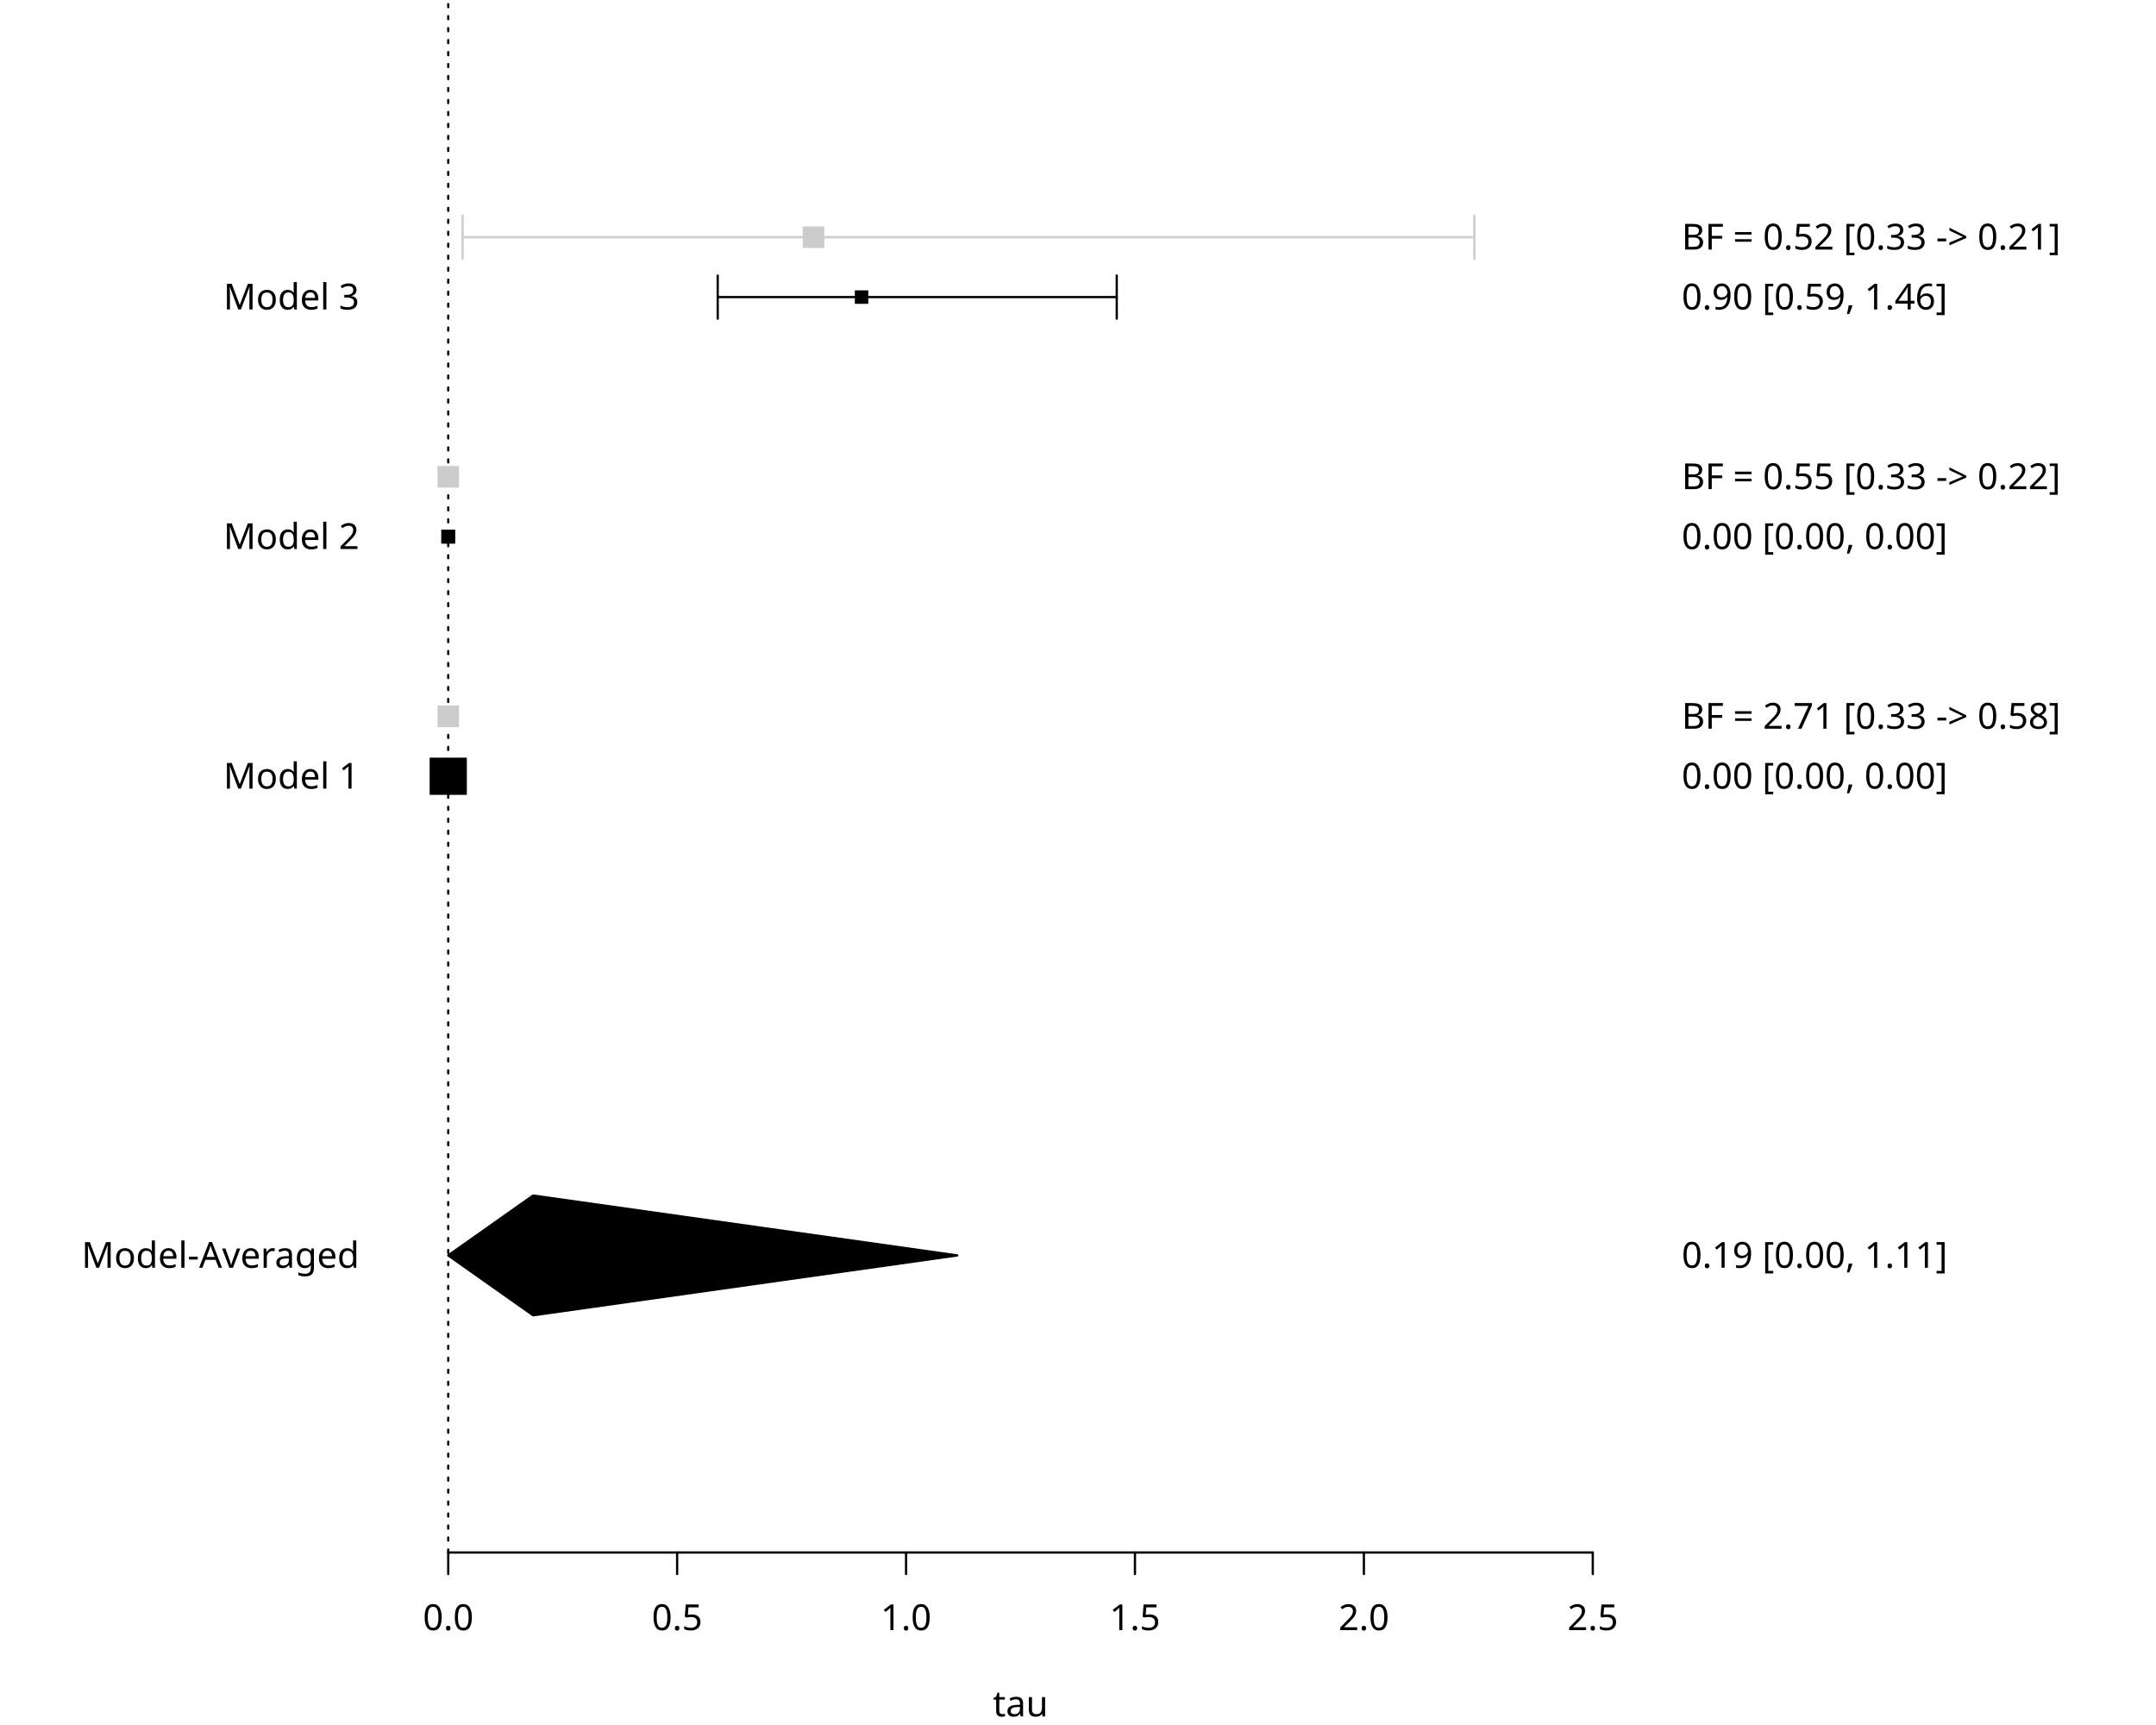
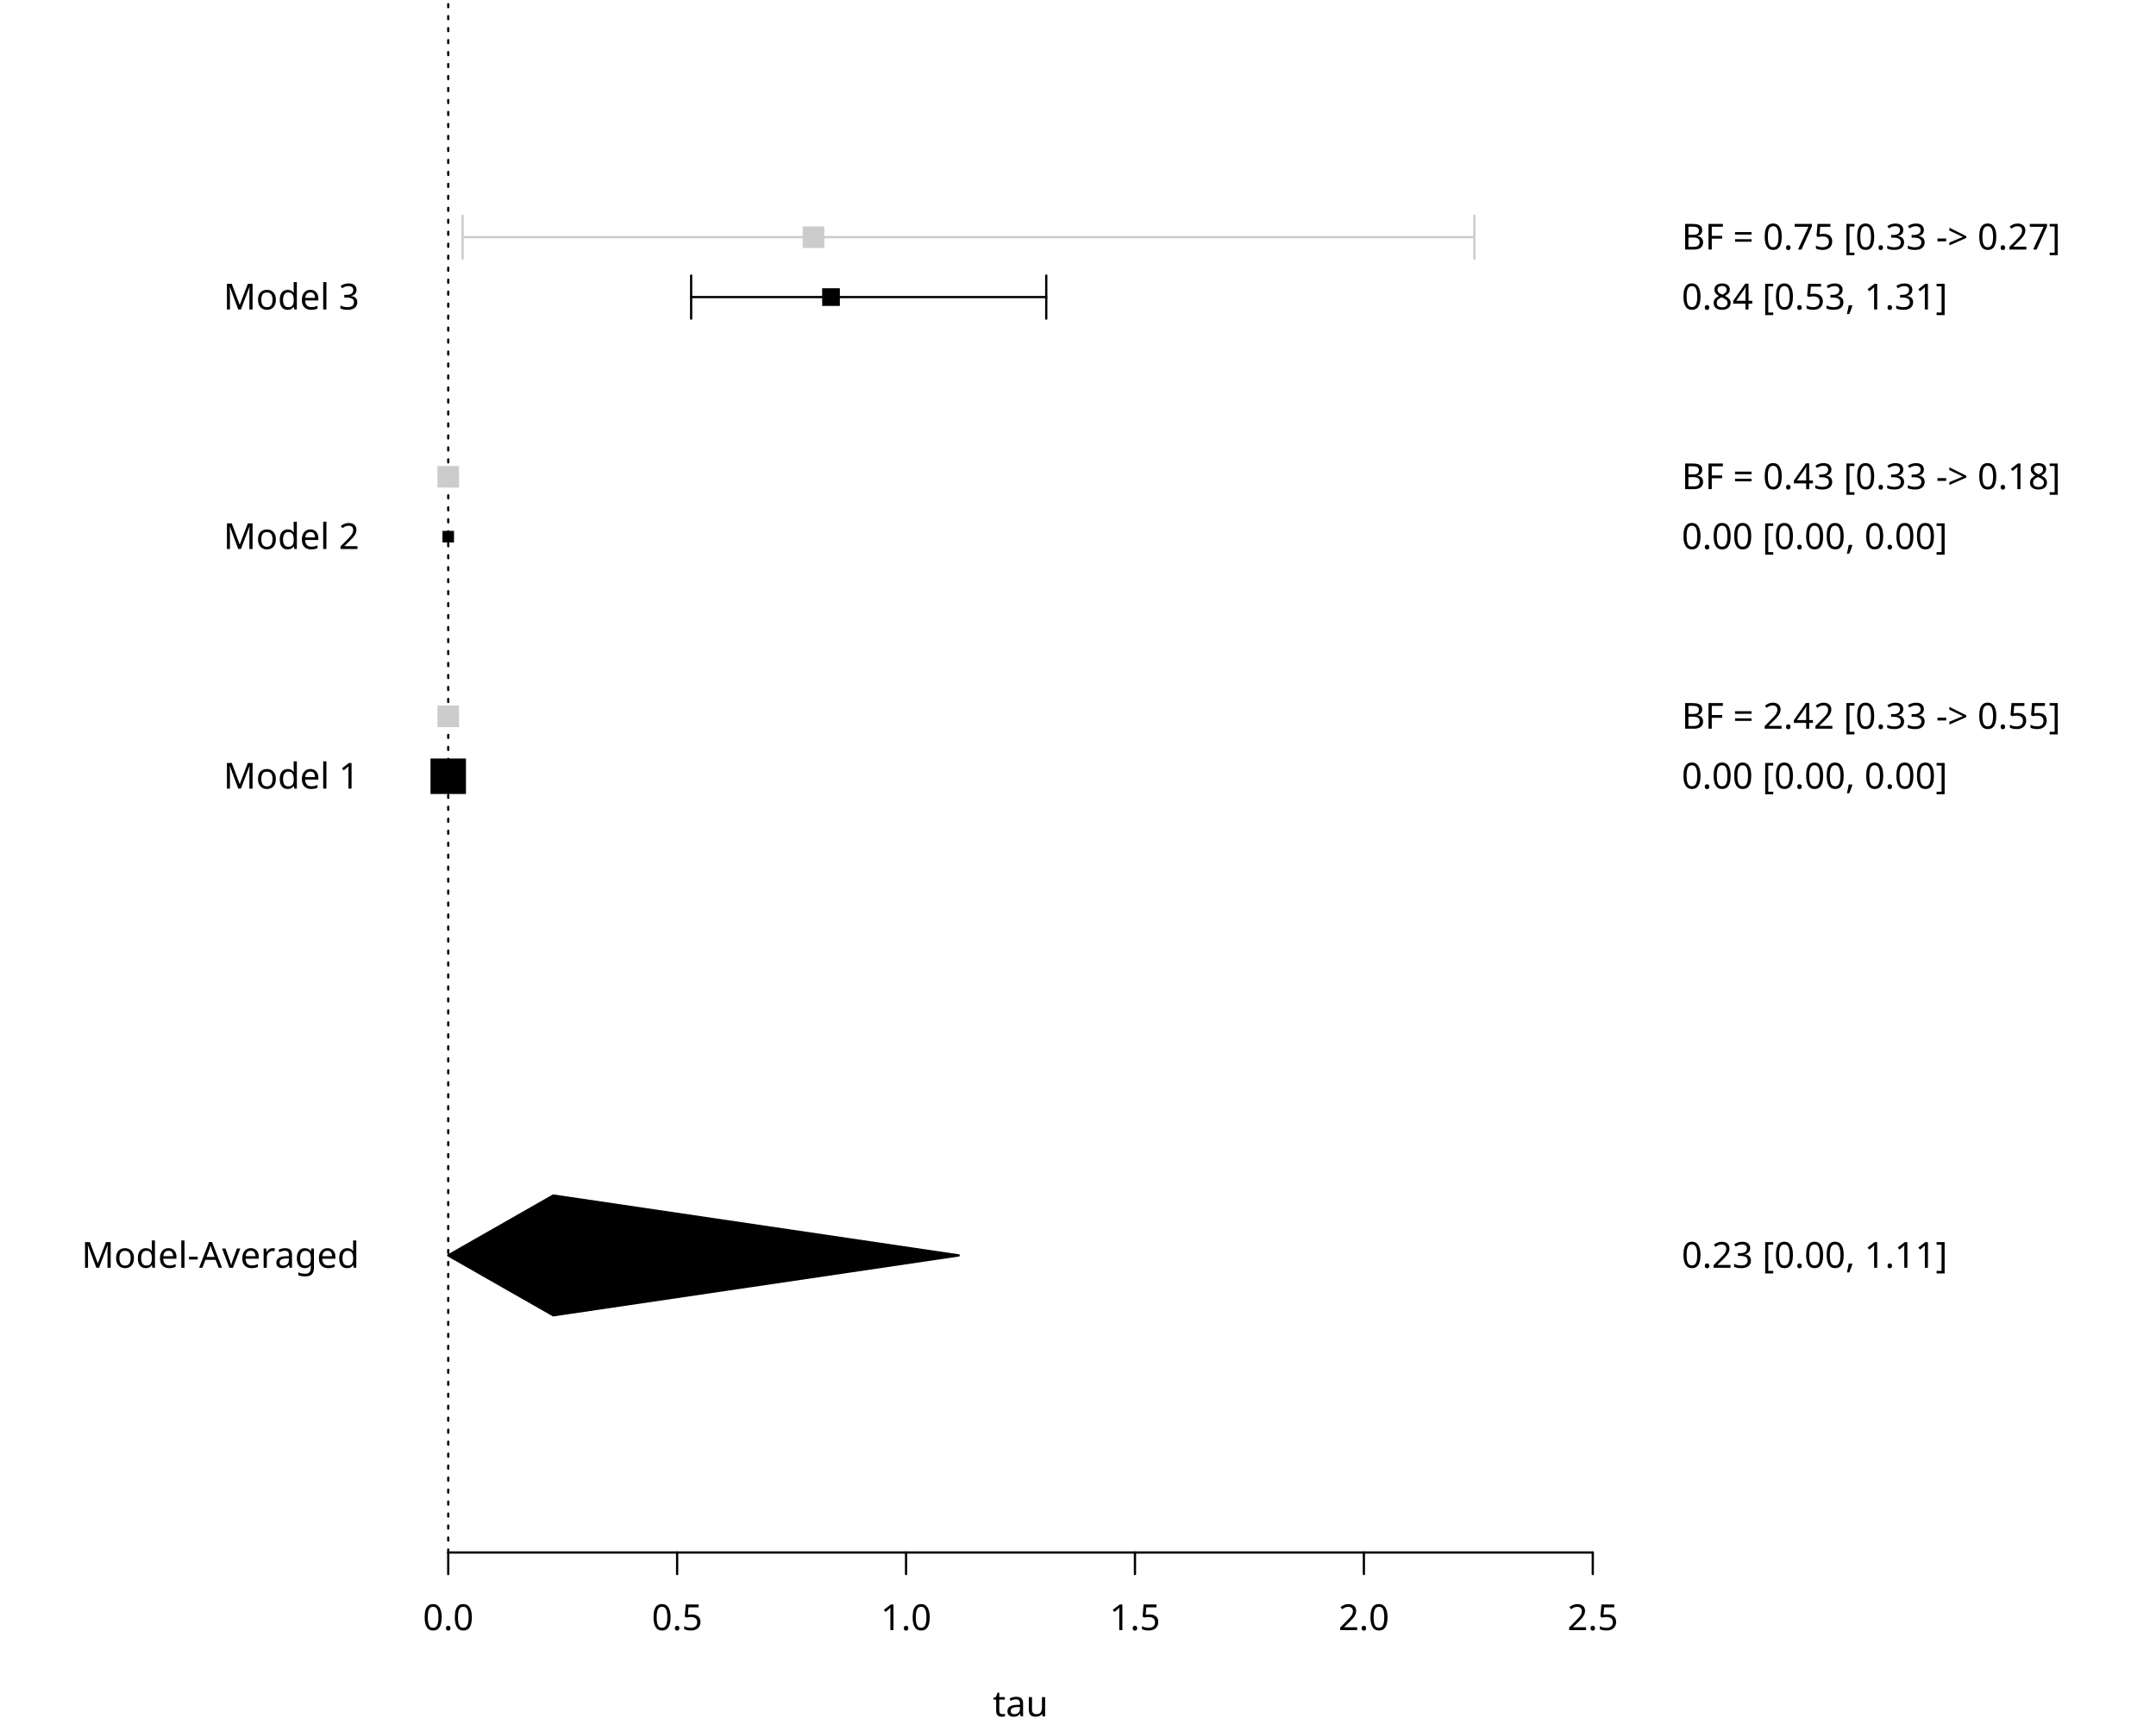
<svg xmlns="http://www.w3.org/2000/svg" class="svglite" data-engine-version="2.0" width="720.00pt" height="576.00pt" viewBox="0 0 720.00 576.00">
  <defs>
    <style type="text/css">
    .svglite line, .svglite polyline, .svglite polygon, .svglite path, .svglite rect, .svglite circle {
      fill: none;
      stroke: #000000;
      stroke-linecap: round;
      stroke-linejoin: round;
      stroke-miterlimit: 10.00;
    }
  </style>
  </defs>
  <rect width="100%" height="100%" style="stroke: none; fill: #FFFFFF;" />
  <defs>
    <clipPath id="cpMC4wMHw3MjAuMDB8MC4wMHw1NzYuMDA=">
      <rect x="0.00" y="0.00" width="720.00" height="576.00" />
    </clipPath>
  </defs>
  <g clip-path="url(#cpMC4wMHw3MjAuMDB8MC4wMHw1NzYuMDA=)">
    <line x1="149.69" y1="518.40" x2="531.91" y2="518.40" style="stroke-width: 0.75;" />
    <line x1="149.69" y1="518.40" x2="149.69" y2="525.60" style="stroke-width: 0.75;" />
    <line x1="226.13" y1="518.40" x2="226.13" y2="525.60" style="stroke-width: 0.75;" />
    <line x1="302.58" y1="518.40" x2="302.58" y2="525.60" style="stroke-width: 0.75;" />
    <line x1="379.02" y1="518.40" x2="379.02" y2="525.60" style="stroke-width: 0.75;" />
    <line x1="455.47" y1="518.40" x2="455.47" y2="525.60" style="stroke-width: 0.75;" />
    <line x1="531.91" y1="518.40" x2="531.91" y2="525.60" style="stroke-width: 0.75;" />
    <text x="149.69" y="544.32" text-anchor="middle" style="font-size: 12.00px; font-family: sans;" textLength="16.68px" lengthAdjust="spacingAndGlyphs">0.0</text>
    <text x="226.13" y="544.32" text-anchor="middle" style="font-size: 12.00px; font-family: sans;" textLength="16.68px" lengthAdjust="spacingAndGlyphs">0.5</text>
    <text x="302.58" y="544.32" text-anchor="middle" style="font-size: 12.00px; font-family: sans;" textLength="16.68px" lengthAdjust="spacingAndGlyphs">1.0</text>
    <text x="379.02" y="544.32" text-anchor="middle" style="font-size: 12.00px; font-family: sans;" textLength="16.68px" lengthAdjust="spacingAndGlyphs">1.5</text>
    <text x="455.47" y="544.32" text-anchor="middle" style="font-size: 12.00px; font-family: sans;" textLength="16.68px" lengthAdjust="spacingAndGlyphs">2.0</text>
    <text x="531.91" y="544.32" text-anchor="middle" style="font-size: 12.00px; font-family: sans;" textLength="16.68px" lengthAdjust="spacingAndGlyphs">2.5</text>
    <text x="340.80" y="573.12" text-anchor="middle" style="font-size: 12.00px; font-family: sans;" textLength="16.68px" lengthAdjust="spacingAndGlyphs">tau</text>
    <line x1="134.40" y1="419.20" x2="134.40" y2="99.20" style="stroke-width: 0.75; stroke: none;" />
    <line x1="134.40" y1="419.20" x2="127.20" y2="419.20" style="stroke-width: 0.75; stroke: none;" />
    <line x1="134.40" y1="259.20" x2="127.20" y2="259.20" style="stroke-width: 0.75; stroke: none;" />
    <line x1="134.40" y1="179.20" x2="127.20" y2="179.20" style="stroke-width: 0.75; stroke: none;" />
    <line x1="134.40" y1="99.20" x2="127.20" y2="99.20" style="stroke-width: 0.75; stroke: none;" />
    <text x="120.00" y="423.33" text-anchor="end" style="font-size: 12.00px; font-family: sans;" textLength="88.06px" lengthAdjust="spacingAndGlyphs">Model-Averaged</text>
    <text x="120.00" y="263.33" text-anchor="end" style="font-size: 12.00px; font-family: sans;" textLength="42.70px" lengthAdjust="spacingAndGlyphs">Model 1</text>
    <text x="120.00" y="183.33" text-anchor="end" style="font-size: 12.00px; font-family: sans;" textLength="42.70px" lengthAdjust="spacingAndGlyphs">Model 2</text>
    <text x="120.00" y="103.33" text-anchor="end" style="font-size: 12.00px; font-family: sans;" textLength="42.70px" lengthAdjust="spacingAndGlyphs">Model 3</text>
    <line x1="547.20" y1="419.20" x2="547.20" y2="79.20" style="stroke-width: 0.75; stroke: none;" />
    <line x1="547.20" y1="419.20" x2="554.40" y2="419.20" style="stroke-width: 0.75; stroke: none;" />
    <line x1="547.20" y1="259.20" x2="554.40" y2="259.20" style="stroke-width: 0.75; stroke: none;" />
    <line x1="547.20" y1="239.20" x2="554.40" y2="239.20" style="stroke-width: 0.75; stroke: none;" />
    <line x1="547.20" y1="179.20" x2="554.40" y2="179.20" style="stroke-width: 0.75; stroke: none;" />
    <line x1="547.20" y1="159.20" x2="554.40" y2="159.20" style="stroke-width: 0.75; stroke: none;" />
    <line x1="547.20" y1="99.20" x2="554.40" y2="99.20" style="stroke-width: 0.75; stroke: none;" />
    <line x1="547.20" y1="79.20" x2="554.40" y2="79.20" style="stroke-width: 0.75; stroke: none;" />
-     <text x="561.60" y="423.33" style="font-size: 12.00px; font-family: sans;" textLength="86.74px" lengthAdjust="spacingAndGlyphs">0.19 [0.00, 1.11]</text>
+     <text x="561.60" y="423.33" style="font-size: 12.00px; font-family: sans;" textLength="86.74px" lengthAdjust="spacingAndGlyphs">0.23 [0.00, 1.11]</text>
    <text x="561.60" y="263.33" style="font-size: 12.00px; font-family: sans;" textLength="86.74px" lengthAdjust="spacingAndGlyphs">0.00 [0.00, 0.00]</text>
-     <text x="561.60" y="243.33" style="font-size: 12.00px; font-family: sans;" textLength="126.76px" lengthAdjust="spacingAndGlyphs">BF = 2.71 [0.33 -&gt; 0.58]</text>
+     <text x="561.60" y="243.33" style="font-size: 12.00px; font-family: sans;" textLength="126.76px" lengthAdjust="spacingAndGlyphs">BF = 2.42 [0.33 -&gt; 0.55]</text>
    <text x="561.60" y="183.33" style="font-size: 12.00px; font-family: sans;" textLength="86.74px" lengthAdjust="spacingAndGlyphs">0.00 [0.00, 0.00]</text>
-     <text x="561.60" y="163.33" style="font-size: 12.00px; font-family: sans;" textLength="126.76px" lengthAdjust="spacingAndGlyphs">BF = 0.55 [0.33 -&gt; 0.22]</text>
-     <text x="561.60" y="103.33" style="font-size: 12.00px; font-family: sans;" textLength="86.74px" lengthAdjust="spacingAndGlyphs">0.90 [0.59, 1.46]</text>
-     <text x="561.60" y="83.33" style="font-size: 12.00px; font-family: sans;" textLength="126.76px" lengthAdjust="spacingAndGlyphs">BF = 0.52 [0.33 -&gt; 0.21]</text>
+     <text x="561.60" y="163.33" style="font-size: 12.00px; font-family: sans;" textLength="126.76px" lengthAdjust="spacingAndGlyphs">BF = 0.43 [0.33 -&gt; 0.18]</text>
+     <text x="561.60" y="103.33" style="font-size: 12.00px; font-family: sans;" textLength="86.74px" lengthAdjust="spacingAndGlyphs">0.84 [0.53, 1.31]</text>
+     <text x="561.60" y="83.33" style="font-size: 12.00px; font-family: sans;" textLength="126.76px" lengthAdjust="spacingAndGlyphs">BF = 0.75 [0.33 -&gt; 0.27]</text>
  </g>
  <defs>
    <clipPath id="cpMTM0LjQwfDU0Ny4yMHwwLjAwfDUxOC40MA==">
      <rect x="134.40" y="0.00" width="412.80" height="518.40" />
    </clipPath>
  </defs>
  <g clip-path="url(#cpMTM0LjQwfDU0Ny4yMHwwLjAwfDUxOC40MA==)">
    <line x1="149.69" y1="518.40" x2="149.69" y2="0.00" style="stroke-width: 0.75; stroke-dasharray: 1.00,3.00;" />
-     <line x1="239.68" y1="99.20" x2="372.94" y2="99.20" style="stroke-width: 0.75;" />
-     <polyline points="239.68,92.00 239.68,99.20 239.68,106.40 " style="stroke-width: 0.75;" />
-     <polyline points="372.94,106.40 372.94,99.20 372.94,92.00 " style="stroke-width: 0.75;" />
-     <polygon points="143.48,265.41 155.90,265.41 155.90,252.99 143.48,252.99 " style="stroke-width: 0.75; stroke: none; fill: #000000;" />
-     <polygon points="147.35,181.54 152.03,181.54 152.03,176.86 147.35,176.86 " style="stroke-width: 0.75; stroke: none; fill: #000000;" />
-     <polygon points="285.47,101.45 289.96,101.45 289.96,96.95 285.47,96.95 " style="stroke-width: 0.75; stroke: none; fill: #000000;" />
+     <line x1="230.81" y1="99.20" x2="349.40" y2="99.20" style="stroke-width: 0.75;" />
+     <polyline points="230.81,92.00 230.81,99.20 230.81,106.40 " style="stroke-width: 0.75;" />
+     <polyline points="349.40,106.40 349.40,99.20 349.40,92.00 " style="stroke-width: 0.75;" />
+     <polygon points="143.77,265.12 155.61,265.12 155.61,253.28 143.77,253.28 " style="stroke-width: 0.75; stroke: none; fill: #000000;" />
+     <polygon points="147.76,181.13 151.62,181.13 151.62,177.27 147.76,177.27 " style="stroke-width: 0.75; stroke: none; fill: #000000;" />
+     <polygon points="274.56,102.15 280.47,102.15 280.47,96.25 274.56,96.25 " style="stroke-width: 0.75; stroke: none; fill: #000000;" />
    <line x1="154.48" y1="79.20" x2="492.37" y2="79.20" style="stroke-width: 0.75; stroke: #CCCCCC;" />
    <polyline points="154.48,72.00 154.48,79.20 154.48,86.40 " style="stroke-width: 0.75; stroke: #CCCCCC;" />
    <polyline points="492.37,86.40 492.37,79.20 492.37,72.00 " style="stroke-width: 0.75; stroke: #CCCCCC;" />
    <polygon points="146.09,242.80 153.29,242.80 153.29,235.60 146.09,235.60 " style="stroke-width: 0.75; stroke: none; fill: #CCCCCC;" />
    <polygon points="146.09,162.80 153.29,162.80 153.29,155.60 146.09,155.60 " style="stroke-width: 0.75; stroke: none; fill: #CCCCCC;" />
    <polygon points="268.08,82.80 275.28,82.80 275.28,75.60 268.08,75.60 " style="stroke-width: 0.75; stroke: none; fill: #CCCCCC;" />
-     <polygon points="149.69,419.20 178.04,399.20 319.67,419.20 178.04,439.20 " style="stroke-width: 0.75; fill: #000000;" />
+     <polygon points="149.69,419.20 184.76,399.20 320.16,419.20 184.76,439.20 " style="stroke-width: 0.75; fill: #000000;" />
  </g>
</svg>
